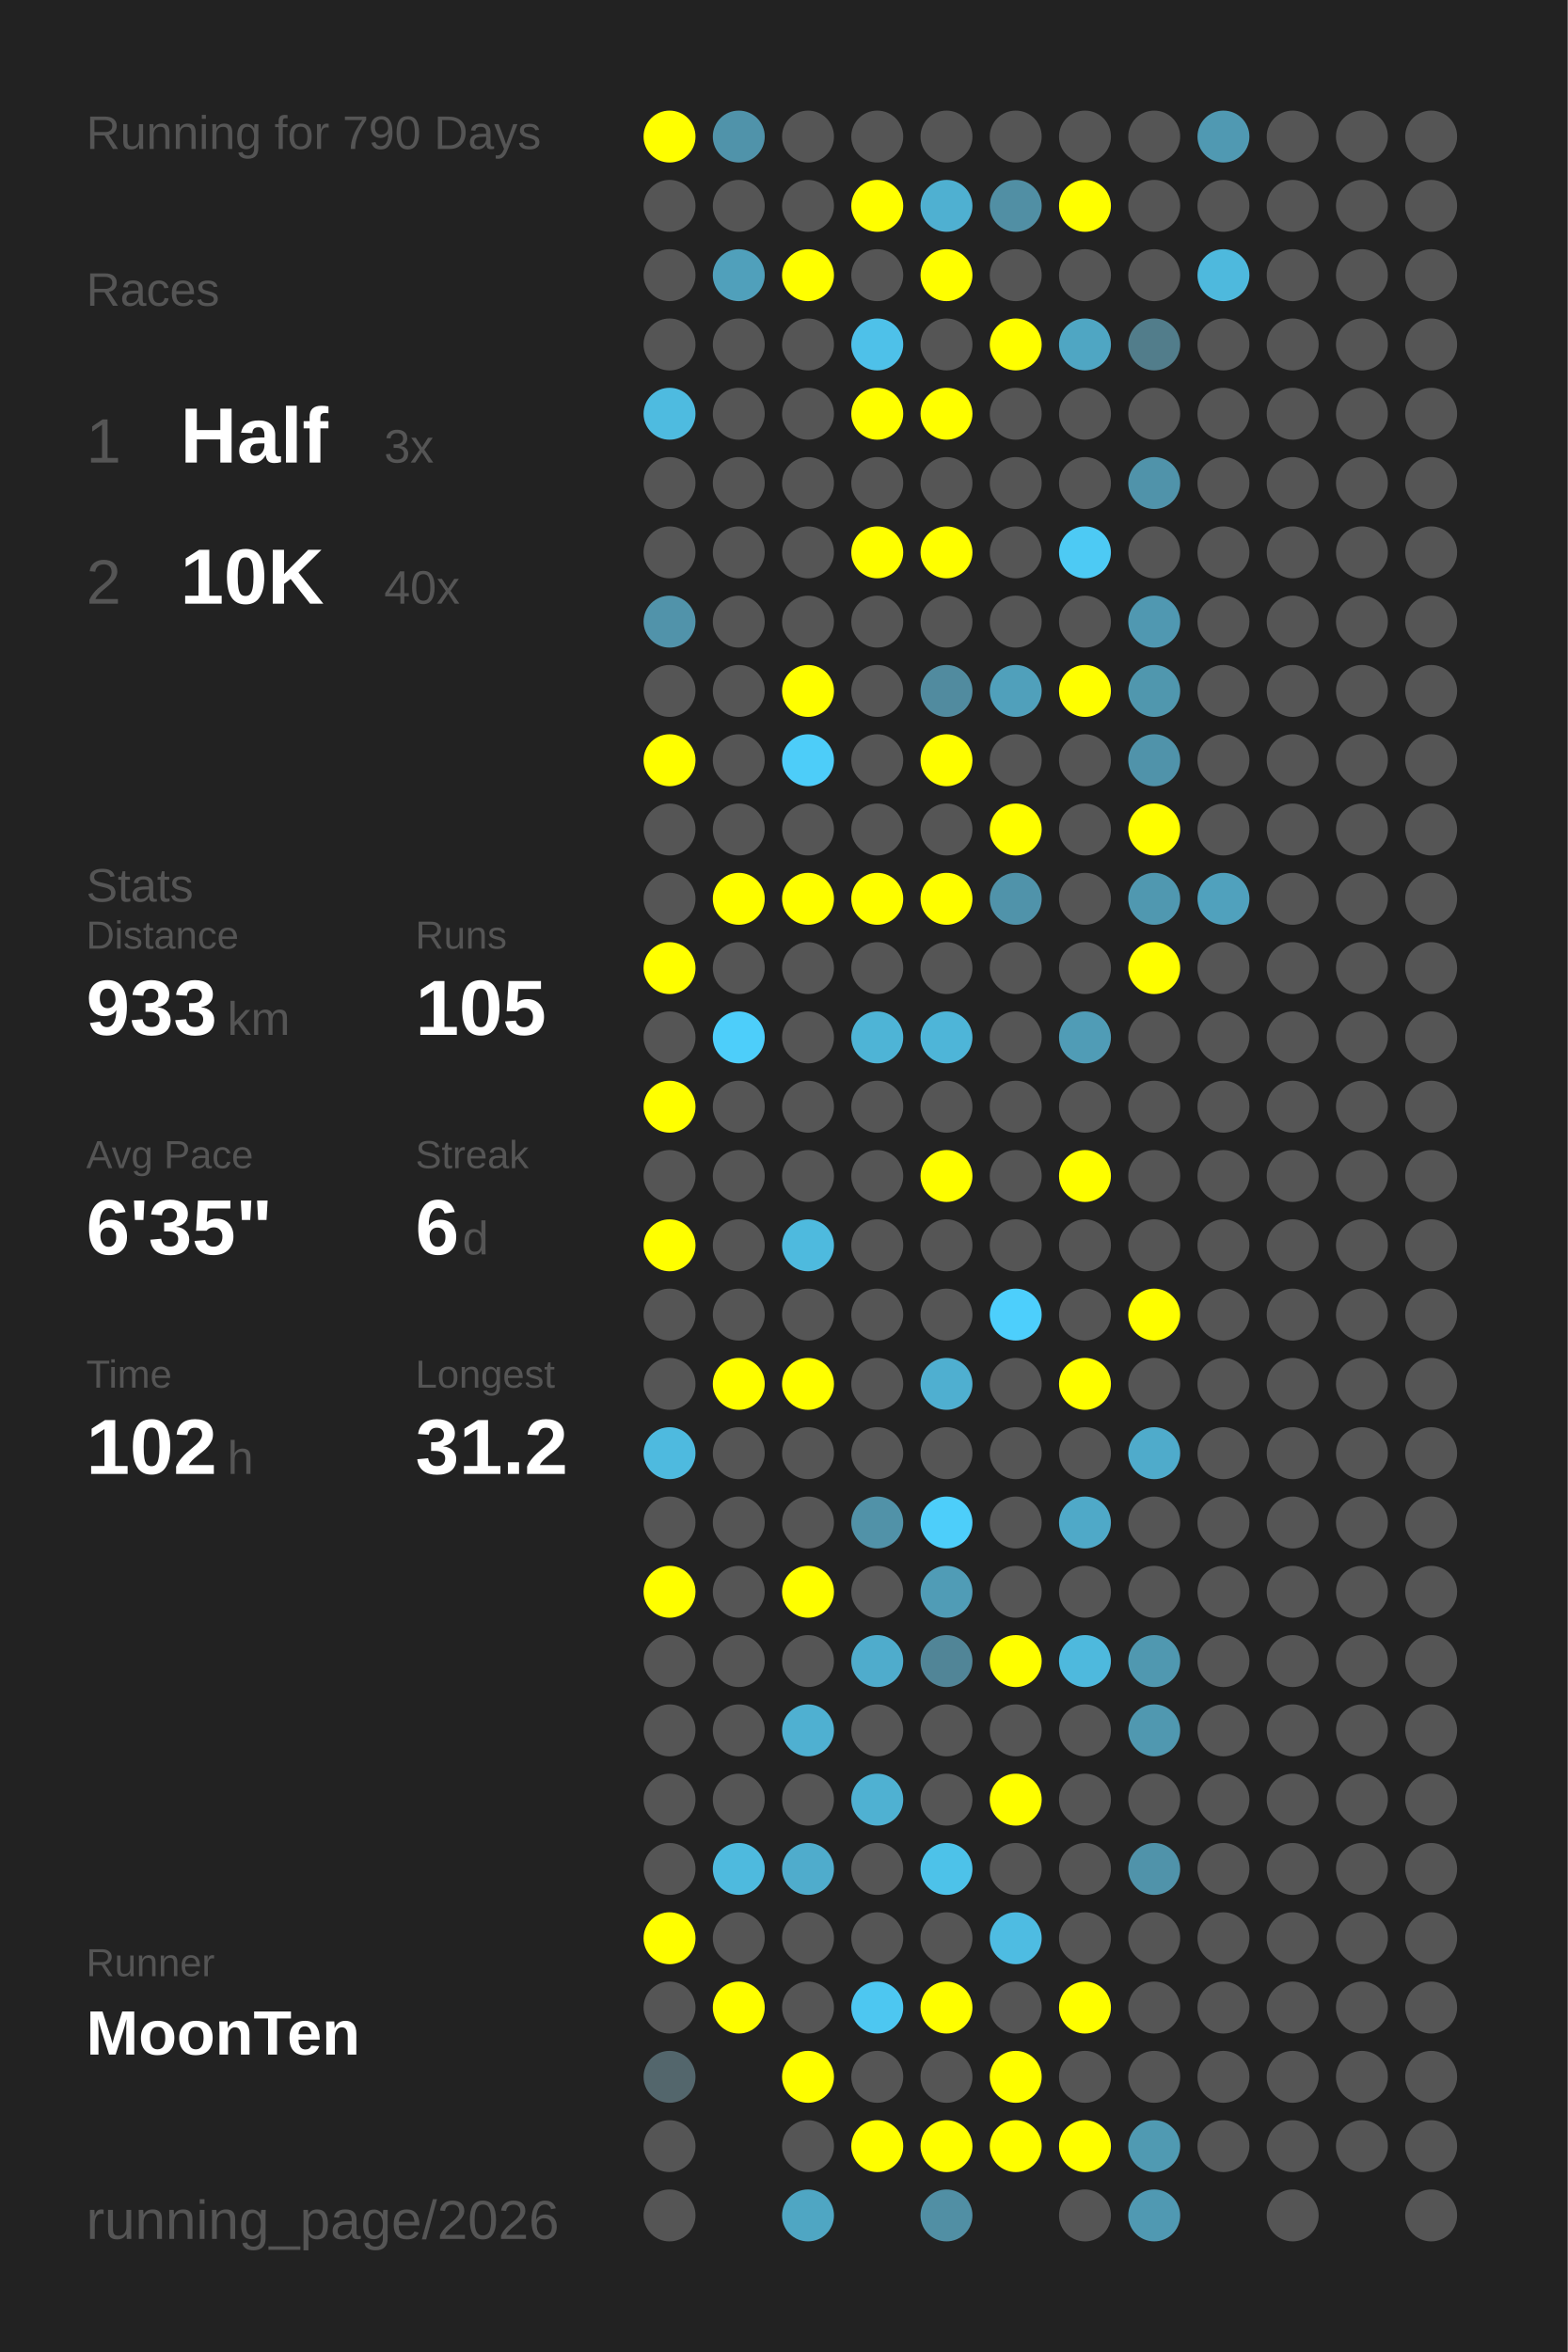
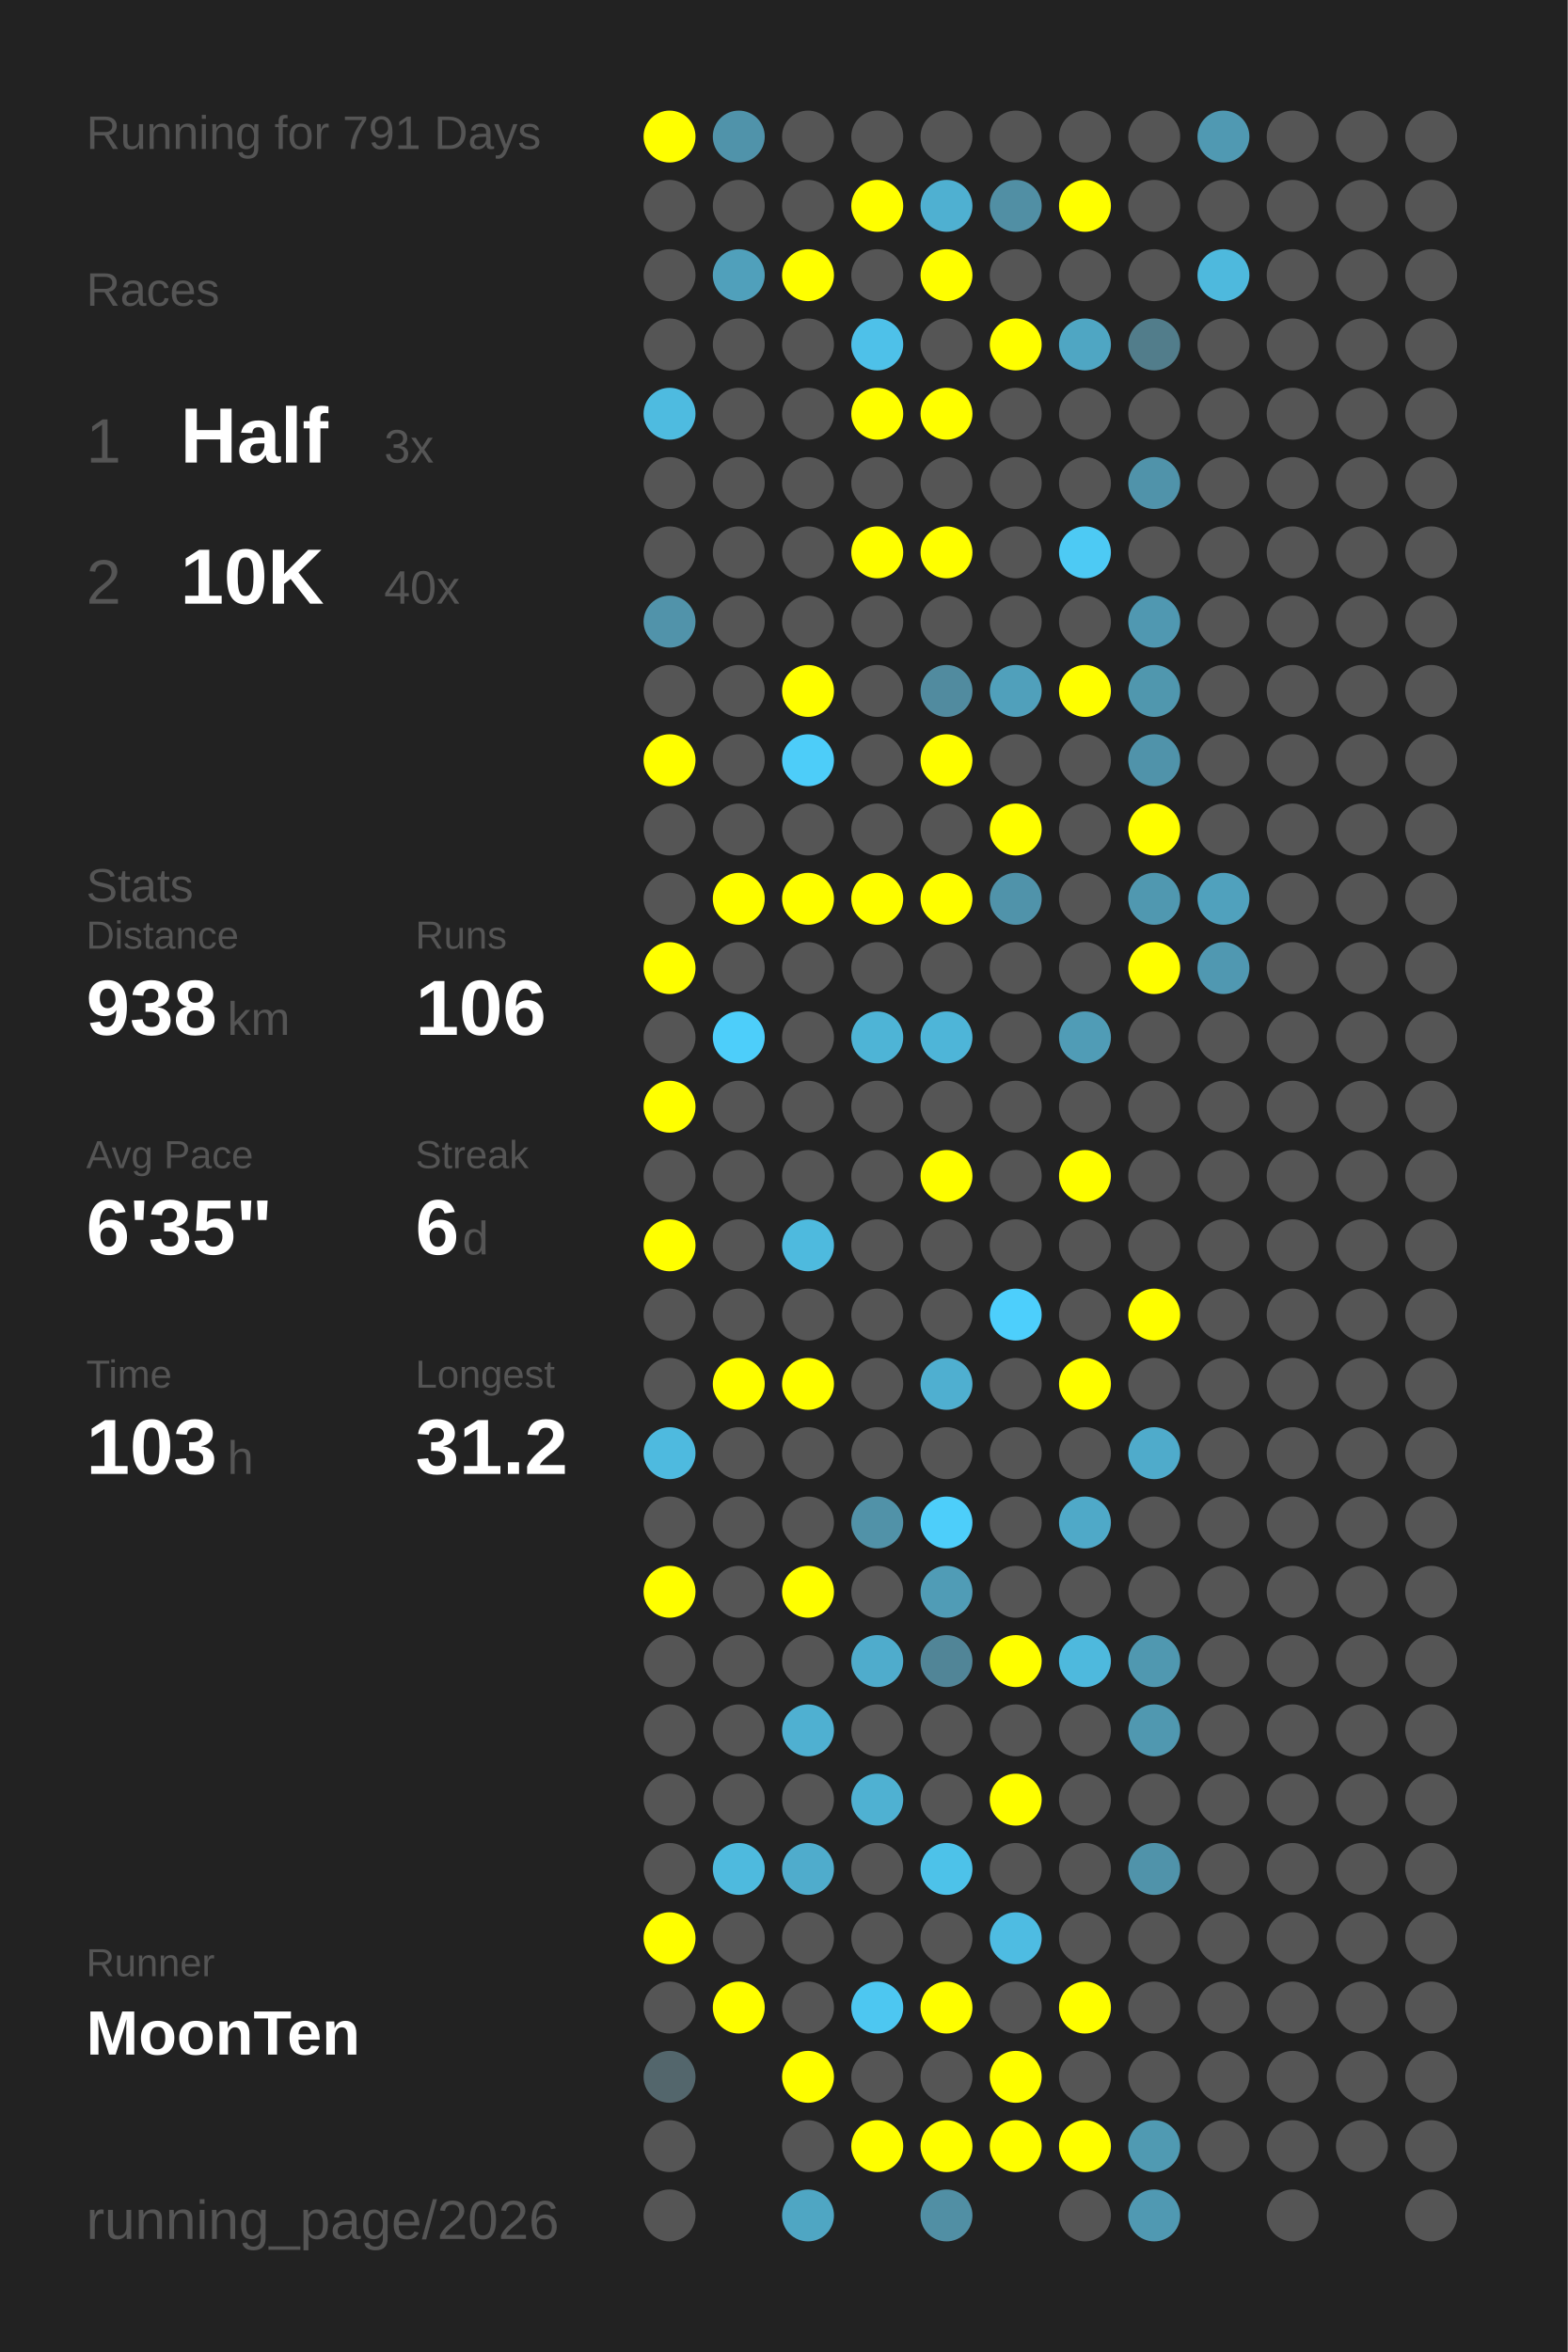
<svg xmlns="http://www.w3.org/2000/svg" baseProfile="full" height="300mm" version="1.1" viewBox="0,0,200,300" width="200mm">
  <defs />
  <rect fill="#222222" height="300" width="200" x="0" y="0" />
-   <text fill="#555555" style="font-size:6px; font-family:Arial;" x="11" y="19">Running for 790 Days</text>
+   <text fill="#555555" style="font-size:6px; font-family:Arial;" x="11" y="19">Running for 791 Days</text>
  <text fill="#555555" style="font-size:6px; font-family:Arial;" x="11" y="39">Races</text>
  <text fill="#555555" style="font-size:8px; font-family:Arial;" x="11" y="59">1</text>
  <text fill="#FFFFFF" style="font-size:10px; font-family:Arial; font-weight:bold;" x="23" y="59">Half</text>
  <text fill="#555555" style="font-size:6px; font-family:Arial;" x="49" y="59">3x</text>
  <text fill="#555555" style="font-size:8px; font-family:Arial;" x="11" y="77">2</text>
  <text fill="#FFFFFF" style="font-size:10px; font-family:Arial; font-weight:bold;" x="23" y="77">10K</text>
  <text fill="#555555" style="font-size:6px; font-family:Arial;" x="49" y="77">40x</text>
  <text fill="#555555" style="font-size:6px; font-family:Arial;" x="11" y="115">Stats</text>
  <text fill="#555555" style="font-size:5px; font-family:Arial;" x="11" y="121">Distance</text>
-   <text fill="#FFFFFF" style="font-size:10px; font-family:Arial; font-weight:bold;" x="11" y="132">933</text>
+   <text fill="#FFFFFF" style="font-size:10px; font-family:Arial; font-weight:bold;" x="11" y="132">938</text>
  <text fill="#555555" style="font-size:6px; font-family:Arial;" x="29" y="132">km</text>
  <text fill="#555555" style="font-size:5px; font-family:Arial;" x="53" y="121">Runs</text>
-   <text fill="#FFFFFF" style="font-size:10px; font-family:Arial; font-weight:bold;" x="53" y="132">105</text>
+   <text fill="#FFFFFF" style="font-size:10px; font-family:Arial; font-weight:bold;" x="53" y="132">106</text>
  <text fill="#555555" style="font-size:5px; font-family:Arial;" x="11" y="149">Avg Pace</text>
  <text fill="#FFFFFF" style="font-size:10px; font-family:Arial; font-weight:bold;" x="11" y="160">6'35"</text>
  <text fill="#555555" style="font-size:5px; font-family:Arial;" x="53" y="149">Streak</text>
  <text fill="#FFFFFF" style="font-size:10px; font-family:Arial; font-weight:bold;" x="53" y="160">6</text>
  <text fill="#555555" style="font-size:6px; font-family:Arial;" x="59" y="160">d</text>
  <text fill="#555555" style="font-size:5px; font-family:Arial;" x="11" y="177">Time</text>
-   <text fill="#FFFFFF" style="font-size:10px; font-family:Arial; font-weight:bold;" x="11" y="188">102</text>
+   <text fill="#FFFFFF" style="font-size:10px; font-family:Arial; font-weight:bold;" x="11" y="188">103</text>
  <text fill="#555555" style="font-size:6px; font-family:Arial;" x="29" y="188">h</text>
  <text fill="#555555" style="font-size:5px; font-family:Arial;" x="53" y="177">Longest</text>
  <text fill="#FFFFFF" style="font-size:10px; font-family:Arial; font-weight:bold;" x="53" y="188">31.2</text>
  <text fill="#555555" style="font-size:5px; font-family:Arial;" x="11" y="252.065">Runner</text>
  <text fill="#FFFFFF" style="font-size:8px; font-family:Arial; font-weight:bold;" x="11" y="262.065">MoonTen</text>
  <text fill="#555555" style="font-size:7px; font-family:Arial;" x="11" y="285.581">running_page/2026</text>
  <circle cx="85.417" cy="17.419" fill="#FFFF00" r="3.312" />
  <circle cx="85.417" cy="26.258" fill="#555555" r="3.312" />
  <circle cx="85.417" cy="35.097" fill="#555555" r="3.312" />
  <circle cx="85.417" cy="43.935" fill="#555555" r="3.312" />
  <circle cx="85.417" cy="52.774" fill="#4ebbe0" r="3.312" />
  <circle cx="85.417" cy="61.613" fill="#555555" r="3.312" />
  <circle cx="85.417" cy="70.452" fill="#555555" r="3.312" />
  <circle cx="85.417" cy="79.29" fill="#5193aa" r="3.312" />
  <circle cx="85.417" cy="88.129" fill="#555555" r="3.312" />
  <circle cx="85.417" cy="96.968" fill="#FFFF00" r="3.312" />
  <circle cx="85.417" cy="105.806" fill="#555555" r="3.312" />
  <circle cx="85.417" cy="114.645" fill="#555555" r="3.312" />
  <circle cx="85.417" cy="123.484" fill="#FFFF00" r="3.312" />
  <circle cx="85.417" cy="132.323" fill="#555555" r="3.312" />
  <circle cx="85.417" cy="141.161" fill="#FFFF00" r="3.312" />
  <circle cx="85.417" cy="150" fill="#555555" r="3.312" />
  <circle cx="85.417" cy="158.839" fill="#FFFF00" r="3.312" />
  <circle cx="85.417" cy="167.677" fill="#555555" r="3.312" />
  <circle cx="85.417" cy="176.516" fill="#555555" r="3.312" />
  <circle cx="85.417" cy="185.355" fill="#4ebadf" r="3.312" />
  <circle cx="85.417" cy="194.194" fill="#555555" r="3.312" />
  <circle cx="85.417" cy="203.032" fill="#FFFF00" r="3.312" />
  <circle cx="85.417" cy="211.871" fill="#555555" r="3.312" />
  <circle cx="85.417" cy="220.71" fill="#555555" r="3.312" />
  <circle cx="85.417" cy="229.548" fill="#555555" r="3.312" />
  <circle cx="85.417" cy="238.387" fill="#555555" r="3.312" />
  <circle cx="85.417" cy="247.226" fill="#FFFF00" r="3.312" />
  <circle cx="85.417" cy="256.065" fill="#555555" r="3.312" />
  <circle cx="85.417" cy="264.903" fill="#53666c" r="3.312" />
  <circle cx="85.417" cy="273.742" fill="#555555" r="3.312" />
  <circle cx="85.417" cy="282.581" fill="#555555" r="3.312" />
  <circle cx="94.25" cy="17.419" fill="#5093aa" r="3.312" />
  <circle cx="94.25" cy="26.258" fill="#555555" r="3.312" />
  <circle cx="94.25" cy="35.097" fill="#50a0bb" r="3.312" />
  <circle cx="94.25" cy="43.935" fill="#555555" r="3.312" />
  <circle cx="94.25" cy="52.774" fill="#555555" r="3.312" />
  <circle cx="94.25" cy="61.613" fill="#555555" r="3.312" />
  <circle cx="94.25" cy="70.452" fill="#555555" r="3.312" />
  <circle cx="94.25" cy="79.29" fill="#555555" r="3.312" />
  <circle cx="94.25" cy="88.129" fill="#555555" r="3.312" />
  <circle cx="94.25" cy="96.968" fill="#555555" r="3.312" />
  <circle cx="94.25" cy="105.806" fill="#555555" r="3.312" />
  <circle cx="94.25" cy="114.645" fill="#FFFF00" r="3.312" />
  <circle cx="94.25" cy="123.484" fill="#555555" r="3.312" />
  <circle cx="94.25" cy="132.323" fill="#4dcefa" r="3.312" />
  <circle cx="94.25" cy="141.161" fill="#555555" r="3.312" />
  <circle cx="94.25" cy="150" fill="#555555" r="3.312" />
  <circle cx="94.25" cy="158.839" fill="#555555" r="3.312" />
  <circle cx="94.25" cy="167.677" fill="#555555" r="3.312" />
  <circle cx="94.25" cy="176.516" fill="#FFFF00" r="3.312" />
  <circle cx="94.25" cy="185.355" fill="#555555" r="3.312" />
  <circle cx="94.25" cy="194.194" fill="#555555" r="3.312" />
  <circle cx="94.25" cy="203.032" fill="#555555" r="3.312" />
  <circle cx="94.25" cy="211.871" fill="#555555" r="3.312" />
  <circle cx="94.25" cy="220.71" fill="#555555" r="3.312" />
  <circle cx="94.25" cy="229.548" fill="#555555" r="3.312" />
  <circle cx="94.25" cy="238.387" fill="#4ebade" r="3.312" />
  <circle cx="94.25" cy="247.226" fill="#555555" r="3.312" />
  <circle cx="94.25" cy="256.065" fill="#FFFF00" r="3.312" />
  <circle cx="103.083" cy="17.419" fill="#555555" r="3.312" />
  <circle cx="103.083" cy="26.258" fill="#555555" r="3.312" />
  <circle cx="103.083" cy="35.097" fill="#FFFF00" r="3.312" />
  <circle cx="103.083" cy="43.935" fill="#555555" r="3.312" />
  <circle cx="103.083" cy="52.774" fill="#555555" r="3.312" />
  <circle cx="103.083" cy="61.613" fill="#555555" r="3.312" />
  <circle cx="103.083" cy="70.452" fill="#555555" r="3.312" />
  <circle cx="103.083" cy="79.29" fill="#555555" r="3.312" />
  <circle cx="103.083" cy="88.129" fill="#FFFF00" r="3.312" />
  <circle cx="103.083" cy="96.968" fill="#4dcdf9" r="3.312" />
  <circle cx="103.083" cy="105.806" fill="#555555" r="3.312" />
  <circle cx="103.083" cy="114.645" fill="#FFFF00" r="3.312" />
  <circle cx="103.083" cy="123.484" fill="#555555" r="3.312" />
  <circle cx="103.083" cy="132.323" fill="#555555" r="3.312" />
  <circle cx="103.083" cy="141.161" fill="#555555" r="3.312" />
  <circle cx="103.083" cy="150" fill="#555555" r="3.312" />
  <circle cx="103.083" cy="158.839" fill="#4ebade" r="3.312" />
  <circle cx="103.083" cy="167.677" fill="#555555" r="3.312" />
  <circle cx="103.083" cy="176.516" fill="#FFFF00" r="3.312" />
  <circle cx="103.083" cy="185.355" fill="#555555" r="3.312" />
  <circle cx="103.083" cy="194.194" fill="#555555" r="3.312" />
  <circle cx="103.083" cy="203.032" fill="#FFFF00" r="3.312" />
  <circle cx="103.083" cy="211.871" fill="#555555" r="3.312" />
  <circle cx="103.083" cy="220.71" fill="#4fb0d1" r="3.312" />
  <circle cx="103.083" cy="229.548" fill="#555555" r="3.312" />
  <circle cx="103.083" cy="238.387" fill="#4faccc" r="3.312" />
  <circle cx="103.083" cy="247.226" fill="#555555" r="3.312" />
  <circle cx="103.083" cy="256.065" fill="#555555" r="3.312" />
  <circle cx="103.083" cy="264.903" fill="#FFFF00" r="3.312" />
  <circle cx="103.083" cy="273.742" fill="#555555" r="3.312" />
  <circle cx="103.083" cy="282.581" fill="#4fa6c3" r="3.312" />
  <circle cx="111.917" cy="17.419" fill="#555555" r="3.312" />
  <circle cx="111.917" cy="26.258" fill="#FFFF00" r="3.312" />
  <circle cx="111.917" cy="35.097" fill="#555555" r="3.312" />
  <circle cx="111.917" cy="43.935" fill="#4ec1e9" r="3.312" />
  <circle cx="111.917" cy="52.774" fill="#FFFF00" r="3.312" />
  <circle cx="111.917" cy="61.613" fill="#555555" r="3.312" />
  <circle cx="111.917" cy="70.452" fill="#FFFF00" r="3.312" />
  <circle cx="111.917" cy="79.29" fill="#555555" r="3.312" />
  <circle cx="111.917" cy="88.129" fill="#555555" r="3.312" />
  <circle cx="111.917" cy="96.968" fill="#555555" r="3.312" />
  <circle cx="111.917" cy="105.806" fill="#555555" r="3.312" />
  <circle cx="111.917" cy="114.645" fill="#FFFF00" r="3.312" />
  <circle cx="111.917" cy="123.484" fill="#555555" r="3.312" />
  <circle cx="111.917" cy="132.323" fill="#4eb4d6" r="3.312" />
  <circle cx="111.917" cy="141.161" fill="#555555" r="3.312" />
  <circle cx="111.917" cy="150" fill="#555555" r="3.312" />
  <circle cx="111.917" cy="158.839" fill="#555555" r="3.312" />
  <circle cx="111.917" cy="167.677" fill="#555555" r="3.312" />
  <circle cx="111.917" cy="176.516" fill="#555555" r="3.312" />
  <circle cx="111.917" cy="185.355" fill="#555555" r="3.312" />
  <circle cx="111.917" cy="194.194" fill="#5192a8" r="3.312" />
  <circle cx="111.917" cy="203.032" fill="#555555" r="3.312" />
  <circle cx="111.917" cy="211.871" fill="#4faccc" r="3.312" />
  <circle cx="111.917" cy="220.71" fill="#555555" r="3.312" />
  <circle cx="111.917" cy="229.548" fill="#4fb1d2" r="3.312" />
  <circle cx="111.917" cy="238.387" fill="#555555" r="3.312" />
  <circle cx="111.917" cy="247.226" fill="#555555" r="3.312" />
  <circle cx="111.917" cy="256.065" fill="#4dc7f1" r="3.312" />
  <circle cx="111.917" cy="264.903" fill="#555555" r="3.312" />
  <circle cx="111.917" cy="273.742" fill="#FFFF00" r="3.312" />
  <circle cx="120.75" cy="17.419" fill="#555555" r="3.312" />
  <circle cx="120.75" cy="26.258" fill="#4fb0d1" r="3.312" />
  <circle cx="120.75" cy="35.097" fill="#FFFF00" r="3.312" />
  <circle cx="120.75" cy="43.935" fill="#555555" r="3.312" />
  <circle cx="120.75" cy="52.774" fill="#FFFF00" r="3.312" />
  <circle cx="120.75" cy="61.613" fill="#555555" r="3.312" />
  <circle cx="120.75" cy="70.452" fill="#FFFF00" r="3.312" />
  <circle cx="120.75" cy="79.29" fill="#555555" r="3.312" />
  <circle cx="120.75" cy="88.129" fill="#518b9f" r="3.312" />
  <circle cx="120.75" cy="96.968" fill="#FFFF00" r="3.312" />
  <circle cx="120.75" cy="105.806" fill="#555555" r="3.312" />
  <circle cx="120.75" cy="114.645" fill="#FFFF00" r="3.312" />
  <circle cx="120.75" cy="123.484" fill="#555555" r="3.312" />
  <circle cx="120.75" cy="132.323" fill="#4eb5d8" r="3.312" />
  <circle cx="120.75" cy="141.161" fill="#555555" r="3.312" />
  <circle cx="120.75" cy="150" fill="#FFFF00" r="3.312" />
  <circle cx="120.75" cy="158.839" fill="#555555" r="3.312" />
  <circle cx="120.75" cy="167.677" fill="#555555" r="3.312" />
  <circle cx="120.75" cy="176.516" fill="#4fafd0" r="3.312" />
  <circle cx="120.75" cy="185.355" fill="#555555" r="3.312" />
  <circle cx="120.75" cy="194.194" fill="#4dcefa" r="3.312" />
  <circle cx="120.75" cy="203.032" fill="#509cb6" r="3.312" />
  <circle cx="120.75" cy="211.871" fill="#518597" r="3.312" />
  <circle cx="120.75" cy="220.71" fill="#555555" r="3.312" />
  <circle cx="120.75" cy="229.548" fill="#555555" r="3.312" />
  <circle cx="120.75" cy="238.387" fill="#4dc2e9" r="3.312" />
  <circle cx="120.75" cy="247.226" fill="#555555" r="3.312" />
  <circle cx="120.75" cy="256.065" fill="#FFFF00" r="3.312" />
  <circle cx="120.75" cy="264.903" fill="#555555" r="3.312" />
  <circle cx="120.75" cy="273.742" fill="#FFFF00" r="3.312" />
  <circle cx="120.75" cy="282.581" fill="#518fa4" r="3.312" />
  <circle cx="129.583" cy="17.419" fill="#555555" r="3.312" />
  <circle cx="129.583" cy="26.258" fill="#518fa4" r="3.312" />
  <circle cx="129.583" cy="35.097" fill="#555555" r="3.312" />
  <circle cx="129.583" cy="43.935" fill="#FFFF00" r="3.312" />
  <circle cx="129.583" cy="52.774" fill="#555555" r="3.312" />
  <circle cx="129.583" cy="61.613" fill="#555555" r="3.312" />
  <circle cx="129.583" cy="70.452" fill="#555555" r="3.312" />
  <circle cx="129.583" cy="79.29" fill="#555555" r="3.312" />
  <circle cx="129.583" cy="88.129" fill="#50a0bb" r="3.312" />
  <circle cx="129.583" cy="96.968" fill="#555555" r="3.312" />
  <circle cx="129.583" cy="105.806" fill="#FFFF00" r="3.312" />
  <circle cx="129.583" cy="114.645" fill="#5093aa" r="3.312" />
  <circle cx="129.583" cy="123.484" fill="#555555" r="3.312" />
  <circle cx="129.583" cy="132.323" fill="#555555" r="3.312" />
  <circle cx="129.583" cy="141.161" fill="#555555" r="3.312" />
  <circle cx="129.583" cy="150" fill="#555555" r="3.312" />
  <circle cx="129.583" cy="158.839" fill="#555555" r="3.312" />
  <circle cx="129.583" cy="167.677" fill="#4dcffc" r="3.312" />
  <circle cx="129.583" cy="176.516" fill="#555555" r="3.312" />
  <circle cx="129.583" cy="185.355" fill="#555555" r="3.312" />
  <circle cx="129.583" cy="194.194" fill="#555555" r="3.312" />
  <circle cx="129.583" cy="203.032" fill="#555555" r="3.312" />
  <circle cx="129.583" cy="211.871" fill="#FFFF00" r="3.312" />
  <circle cx="129.583" cy="220.71" fill="#555555" r="3.312" />
  <circle cx="129.583" cy="229.548" fill="#FFFF00" r="3.312" />
  <circle cx="129.583" cy="238.387" fill="#555555" r="3.312" />
  <circle cx="129.583" cy="247.226" fill="#4ebce2" r="3.312" />
  <circle cx="129.583" cy="256.065" fill="#555555" r="3.312" />
  <circle cx="129.583" cy="264.903" fill="#FFFF00" r="3.312" />
  <circle cx="129.583" cy="273.742" fill="#FFFF00" r="3.312" />
  <circle cx="138.417" cy="17.419" fill="#555555" r="3.312" />
  <circle cx="138.417" cy="26.258" fill="#FFFF00" r="3.312" />
  <circle cx="138.417" cy="35.097" fill="#555555" r="3.312" />
  <circle cx="138.417" cy="43.935" fill="#4fa6c3" r="3.312" />
  <circle cx="138.417" cy="52.774" fill="#555555" r="3.312" />
  <circle cx="138.417" cy="61.613" fill="#555555" r="3.312" />
  <circle cx="138.417" cy="70.452" fill="#4dcaf4" r="3.312" />
  <circle cx="138.417" cy="79.29" fill="#555555" r="3.312" />
  <circle cx="138.417" cy="88.129" fill="#FFFF00" r="3.312" />
  <circle cx="138.417" cy="96.968" fill="#555555" r="3.312" />
  <circle cx="138.417" cy="105.806" fill="#555555" r="3.312" />
  <circle cx="138.417" cy="114.645" fill="#555555" r="3.312" />
  <circle cx="138.417" cy="123.484" fill="#555555" r="3.312" />
  <circle cx="138.417" cy="132.323" fill="#509cb6" r="3.312" />
  <circle cx="138.417" cy="141.161" fill="#555555" r="3.312" />
  <circle cx="138.417" cy="150" fill="#FFFF00" r="3.312" />
  <circle cx="138.417" cy="158.839" fill="#555555" r="3.312" />
  <circle cx="138.417" cy="167.677" fill="#555555" r="3.312" />
  <circle cx="138.417" cy="176.516" fill="#FFFF00" r="3.312" />
  <circle cx="138.417" cy="185.355" fill="#555555" r="3.312" />
  <circle cx="138.417" cy="194.194" fill="#4fa9c8" r="3.312" />
  <circle cx="138.417" cy="203.032" fill="#555555" r="3.312" />
  <circle cx="138.417" cy="211.871" fill="#4eb9dd" r="3.312" />
  <circle cx="138.417" cy="220.71" fill="#555555" r="3.312" />
  <circle cx="138.417" cy="229.548" fill="#555555" r="3.312" />
  <circle cx="138.417" cy="238.387" fill="#555555" r="3.312" />
  <circle cx="138.417" cy="247.226" fill="#555555" r="3.312" />
  <circle cx="138.417" cy="256.065" fill="#FFFF00" r="3.312" />
  <circle cx="138.417" cy="264.903" fill="#555555" r="3.312" />
  <circle cx="138.417" cy="273.742" fill="#FFFF00" r="3.312" />
  <circle cx="138.417" cy="282.581" fill="#555555" r="3.312" />
  <circle cx="147.25" cy="17.419" fill="#555555" r="3.312" />
  <circle cx="147.25" cy="26.258" fill="#555555" r="3.312" />
  <circle cx="147.25" cy="35.097" fill="#555555" r="3.312" />
  <circle cx="147.25" cy="43.935" fill="#527d8b" r="3.312" />
  <circle cx="147.25" cy="52.774" fill="#555555" r="3.312" />
  <circle cx="147.25" cy="61.613" fill="#5093aa" r="3.312" />
  <circle cx="147.25" cy="70.452" fill="#555555" r="3.312" />
  <circle cx="147.25" cy="79.29" fill="#5098b1" r="3.312" />
  <circle cx="147.25" cy="88.129" fill="#5097ae" r="3.312" />
  <circle cx="147.25" cy="96.968" fill="#5093aa" r="3.312" />
  <circle cx="147.25" cy="105.806" fill="#FFFF00" r="3.312" />
  <circle cx="147.25" cy="114.645" fill="#5098b0" r="3.312" />
  <circle cx="147.25" cy="123.484" fill="#FFFF00" r="3.312" />
  <circle cx="147.25" cy="132.323" fill="#555555" r="3.312" />
  <circle cx="147.25" cy="141.161" fill="#555555" r="3.312" />
  <circle cx="147.25" cy="150" fill="#555555" r="3.312" />
  <circle cx="147.25" cy="158.839" fill="#555555" r="3.312" />
  <circle cx="147.25" cy="167.677" fill="#FFFF00" r="3.312" />
  <circle cx="147.25" cy="176.516" fill="#555555" r="3.312" />
  <circle cx="147.25" cy="185.355" fill="#4fabcb" r="3.312" />
  <circle cx="147.25" cy="194.194" fill="#555555" r="3.312" />
  <circle cx="147.25" cy="203.032" fill="#555555" r="3.312" />
  <circle cx="147.25" cy="211.871" fill="#5098b0" r="3.312" />
  <circle cx="147.25" cy="220.71" fill="#5098b0" r="3.312" />
  <circle cx="147.25" cy="229.548" fill="#555555" r="3.312" />
  <circle cx="147.25" cy="238.387" fill="#5093aa" r="3.312" />
  <circle cx="147.25" cy="247.226" fill="#555555" r="3.312" />
  <circle cx="147.25" cy="256.065" fill="#555555" r="3.312" />
  <circle cx="147.25" cy="264.903" fill="#555555" r="3.312" />
  <circle cx="147.25" cy="273.742" fill="#509ab2" r="3.312" />
  <circle cx="147.25" cy="282.581" fill="#5099b2" r="3.312" />
  <circle cx="156.083" cy="17.419" fill="#5099b2" r="3.312" />
  <circle cx="156.083" cy="26.258" fill="#555555" r="3.312" />
  <circle cx="156.083" cy="35.097" fill="#4eb9dd" r="3.312" />
  <circle cx="156.083" cy="43.935" fill="#555555" r="3.312" />
  <circle cx="156.083" cy="52.774" fill="#555555" r="3.312" />
  <circle cx="156.083" cy="61.613" fill="#555555" r="3.312" />
  <circle cx="156.083" cy="70.452" fill="#555555" r="3.312" />
  <circle cx="156.083" cy="79.29" fill="#555555" r="3.312" />
  <circle cx="156.083" cy="88.129" fill="#555555" r="3.312" />
  <circle cx="156.083" cy="96.968" fill="#555555" r="3.312" />
  <circle cx="156.083" cy="105.806" fill="#555555" r="3.312" />
  <circle cx="156.083" cy="114.645" fill="#50a1bd" r="3.312" />
-   <circle cx="156.083" cy="123.484" fill="#555555" r="3.312" />
+   <circle cx="156.083" cy="123.484" fill="#5098b1" r="3.312" />
  <circle cx="156.083" cy="132.323" fill="#555555" r="3.312" />
  <circle cx="156.083" cy="141.161" fill="#555555" r="3.312" />
  <circle cx="156.083" cy="150" fill="#555555" r="3.312" />
  <circle cx="156.083" cy="158.839" fill="#555555" r="3.312" />
  <circle cx="156.083" cy="167.677" fill="#555555" r="3.312" />
  <circle cx="156.083" cy="176.516" fill="#555555" r="3.312" />
  <circle cx="156.083" cy="185.355" fill="#555555" r="3.312" />
  <circle cx="156.083" cy="194.194" fill="#555555" r="3.312" />
  <circle cx="156.083" cy="203.032" fill="#555555" r="3.312" />
  <circle cx="156.083" cy="211.871" fill="#555555" r="3.312" />
  <circle cx="156.083" cy="220.71" fill="#555555" r="3.312" />
  <circle cx="156.083" cy="229.548" fill="#555555" r="3.312" />
  <circle cx="156.083" cy="238.387" fill="#555555" r="3.312" />
  <circle cx="156.083" cy="247.226" fill="#555555" r="3.312" />
  <circle cx="156.083" cy="256.065" fill="#555555" r="3.312" />
  <circle cx="156.083" cy="264.903" fill="#555555" r="3.312" />
  <circle cx="156.083" cy="273.742" fill="#555555" r="3.312" />
  <circle cx="164.917" cy="17.419" fill="#555555" r="3.312" />
  <circle cx="164.917" cy="26.258" fill="#555555" r="3.312" />
  <circle cx="164.917" cy="35.097" fill="#555555" r="3.312" />
  <circle cx="164.917" cy="43.935" fill="#555555" r="3.312" />
  <circle cx="164.917" cy="52.774" fill="#555555" r="3.312" />
  <circle cx="164.917" cy="61.613" fill="#555555" r="3.312" />
  <circle cx="164.917" cy="70.452" fill="#555555" r="3.312" />
  <circle cx="164.917" cy="79.29" fill="#555555" r="3.312" />
  <circle cx="164.917" cy="88.129" fill="#555555" r="3.312" />
  <circle cx="164.917" cy="96.968" fill="#555555" r="3.312" />
  <circle cx="164.917" cy="105.806" fill="#555555" r="3.312" />
  <circle cx="164.917" cy="114.645" fill="#555555" r="3.312" />
  <circle cx="164.917" cy="123.484" fill="#555555" r="3.312" />
  <circle cx="164.917" cy="132.323" fill="#555555" r="3.312" />
  <circle cx="164.917" cy="141.161" fill="#555555" r="3.312" />
  <circle cx="164.917" cy="150" fill="#555555" r="3.312" />
  <circle cx="164.917" cy="158.839" fill="#555555" r="3.312" />
  <circle cx="164.917" cy="167.677" fill="#555555" r="3.312" />
  <circle cx="164.917" cy="176.516" fill="#555555" r="3.312" />
  <circle cx="164.917" cy="185.355" fill="#555555" r="3.312" />
  <circle cx="164.917" cy="194.194" fill="#555555" r="3.312" />
  <circle cx="164.917" cy="203.032" fill="#555555" r="3.312" />
  <circle cx="164.917" cy="211.871" fill="#555555" r="3.312" />
  <circle cx="164.917" cy="220.71" fill="#555555" r="3.312" />
  <circle cx="164.917" cy="229.548" fill="#555555" r="3.312" />
  <circle cx="164.917" cy="238.387" fill="#555555" r="3.312" />
  <circle cx="164.917" cy="247.226" fill="#555555" r="3.312" />
  <circle cx="164.917" cy="256.065" fill="#555555" r="3.312" />
  <circle cx="164.917" cy="264.903" fill="#555555" r="3.312" />
  <circle cx="164.917" cy="273.742" fill="#555555" r="3.312" />
  <circle cx="164.917" cy="282.581" fill="#555555" r="3.312" />
  <circle cx="173.75" cy="17.419" fill="#555555" r="3.312" />
  <circle cx="173.75" cy="26.258" fill="#555555" r="3.312" />
  <circle cx="173.75" cy="35.097" fill="#555555" r="3.312" />
  <circle cx="173.75" cy="43.935" fill="#555555" r="3.312" />
  <circle cx="173.75" cy="52.774" fill="#555555" r="3.312" />
  <circle cx="173.75" cy="61.613" fill="#555555" r="3.312" />
  <circle cx="173.75" cy="70.452" fill="#555555" r="3.312" />
  <circle cx="173.75" cy="79.29" fill="#555555" r="3.312" />
  <circle cx="173.75" cy="88.129" fill="#555555" r="3.312" />
  <circle cx="173.75" cy="96.968" fill="#555555" r="3.312" />
  <circle cx="173.75" cy="105.806" fill="#555555" r="3.312" />
  <circle cx="173.75" cy="114.645" fill="#555555" r="3.312" />
  <circle cx="173.75" cy="123.484" fill="#555555" r="3.312" />
  <circle cx="173.75" cy="132.323" fill="#555555" r="3.312" />
  <circle cx="173.75" cy="141.161" fill="#555555" r="3.312" />
  <circle cx="173.75" cy="150" fill="#555555" r="3.312" />
  <circle cx="173.75" cy="158.839" fill="#555555" r="3.312" />
  <circle cx="173.75" cy="167.677" fill="#555555" r="3.312" />
  <circle cx="173.75" cy="176.516" fill="#555555" r="3.312" />
  <circle cx="173.75" cy="185.355" fill="#555555" r="3.312" />
  <circle cx="173.75" cy="194.194" fill="#555555" r="3.312" />
  <circle cx="173.75" cy="203.032" fill="#555555" r="3.312" />
  <circle cx="173.75" cy="211.871" fill="#555555" r="3.312" />
  <circle cx="173.75" cy="220.71" fill="#555555" r="3.312" />
  <circle cx="173.75" cy="229.548" fill="#555555" r="3.312" />
  <circle cx="173.75" cy="238.387" fill="#555555" r="3.312" />
  <circle cx="173.75" cy="247.226" fill="#555555" r="3.312" />
  <circle cx="173.75" cy="256.065" fill="#555555" r="3.312" />
  <circle cx="173.75" cy="264.903" fill="#555555" r="3.312" />
  <circle cx="173.75" cy="273.742" fill="#555555" r="3.312" />
  <circle cx="182.583" cy="17.419" fill="#555555" r="3.312" />
  <circle cx="182.583" cy="26.258" fill="#555555" r="3.312" />
  <circle cx="182.583" cy="35.097" fill="#555555" r="3.312" />
  <circle cx="182.583" cy="43.935" fill="#555555" r="3.312" />
  <circle cx="182.583" cy="52.774" fill="#555555" r="3.312" />
  <circle cx="182.583" cy="61.613" fill="#555555" r="3.312" />
  <circle cx="182.583" cy="70.452" fill="#555555" r="3.312" />
  <circle cx="182.583" cy="79.29" fill="#555555" r="3.312" />
  <circle cx="182.583" cy="88.129" fill="#555555" r="3.312" />
  <circle cx="182.583" cy="96.968" fill="#555555" r="3.312" />
  <circle cx="182.583" cy="105.806" fill="#555555" r="3.312" />
  <circle cx="182.583" cy="114.645" fill="#555555" r="3.312" />
  <circle cx="182.583" cy="123.484" fill="#555555" r="3.312" />
  <circle cx="182.583" cy="132.323" fill="#555555" r="3.312" />
  <circle cx="182.583" cy="141.161" fill="#555555" r="3.312" />
  <circle cx="182.583" cy="150" fill="#555555" r="3.312" />
  <circle cx="182.583" cy="158.839" fill="#555555" r="3.312" />
  <circle cx="182.583" cy="167.677" fill="#555555" r="3.312" />
  <circle cx="182.583" cy="176.516" fill="#555555" r="3.312" />
  <circle cx="182.583" cy="185.355" fill="#555555" r="3.312" />
  <circle cx="182.583" cy="194.194" fill="#555555" r="3.312" />
  <circle cx="182.583" cy="203.032" fill="#555555" r="3.312" />
  <circle cx="182.583" cy="211.871" fill="#555555" r="3.312" />
  <circle cx="182.583" cy="220.71" fill="#555555" r="3.312" />
  <circle cx="182.583" cy="229.548" fill="#555555" r="3.312" />
  <circle cx="182.583" cy="238.387" fill="#555555" r="3.312" />
  <circle cx="182.583" cy="247.226" fill="#555555" r="3.312" />
  <circle cx="182.583" cy="256.065" fill="#555555" r="3.312" />
  <circle cx="182.583" cy="264.903" fill="#555555" r="3.312" />
  <circle cx="182.583" cy="273.742" fill="#555555" r="3.312" />
  <circle cx="182.583" cy="282.581" fill="#555555" r="3.312" />
</svg>
